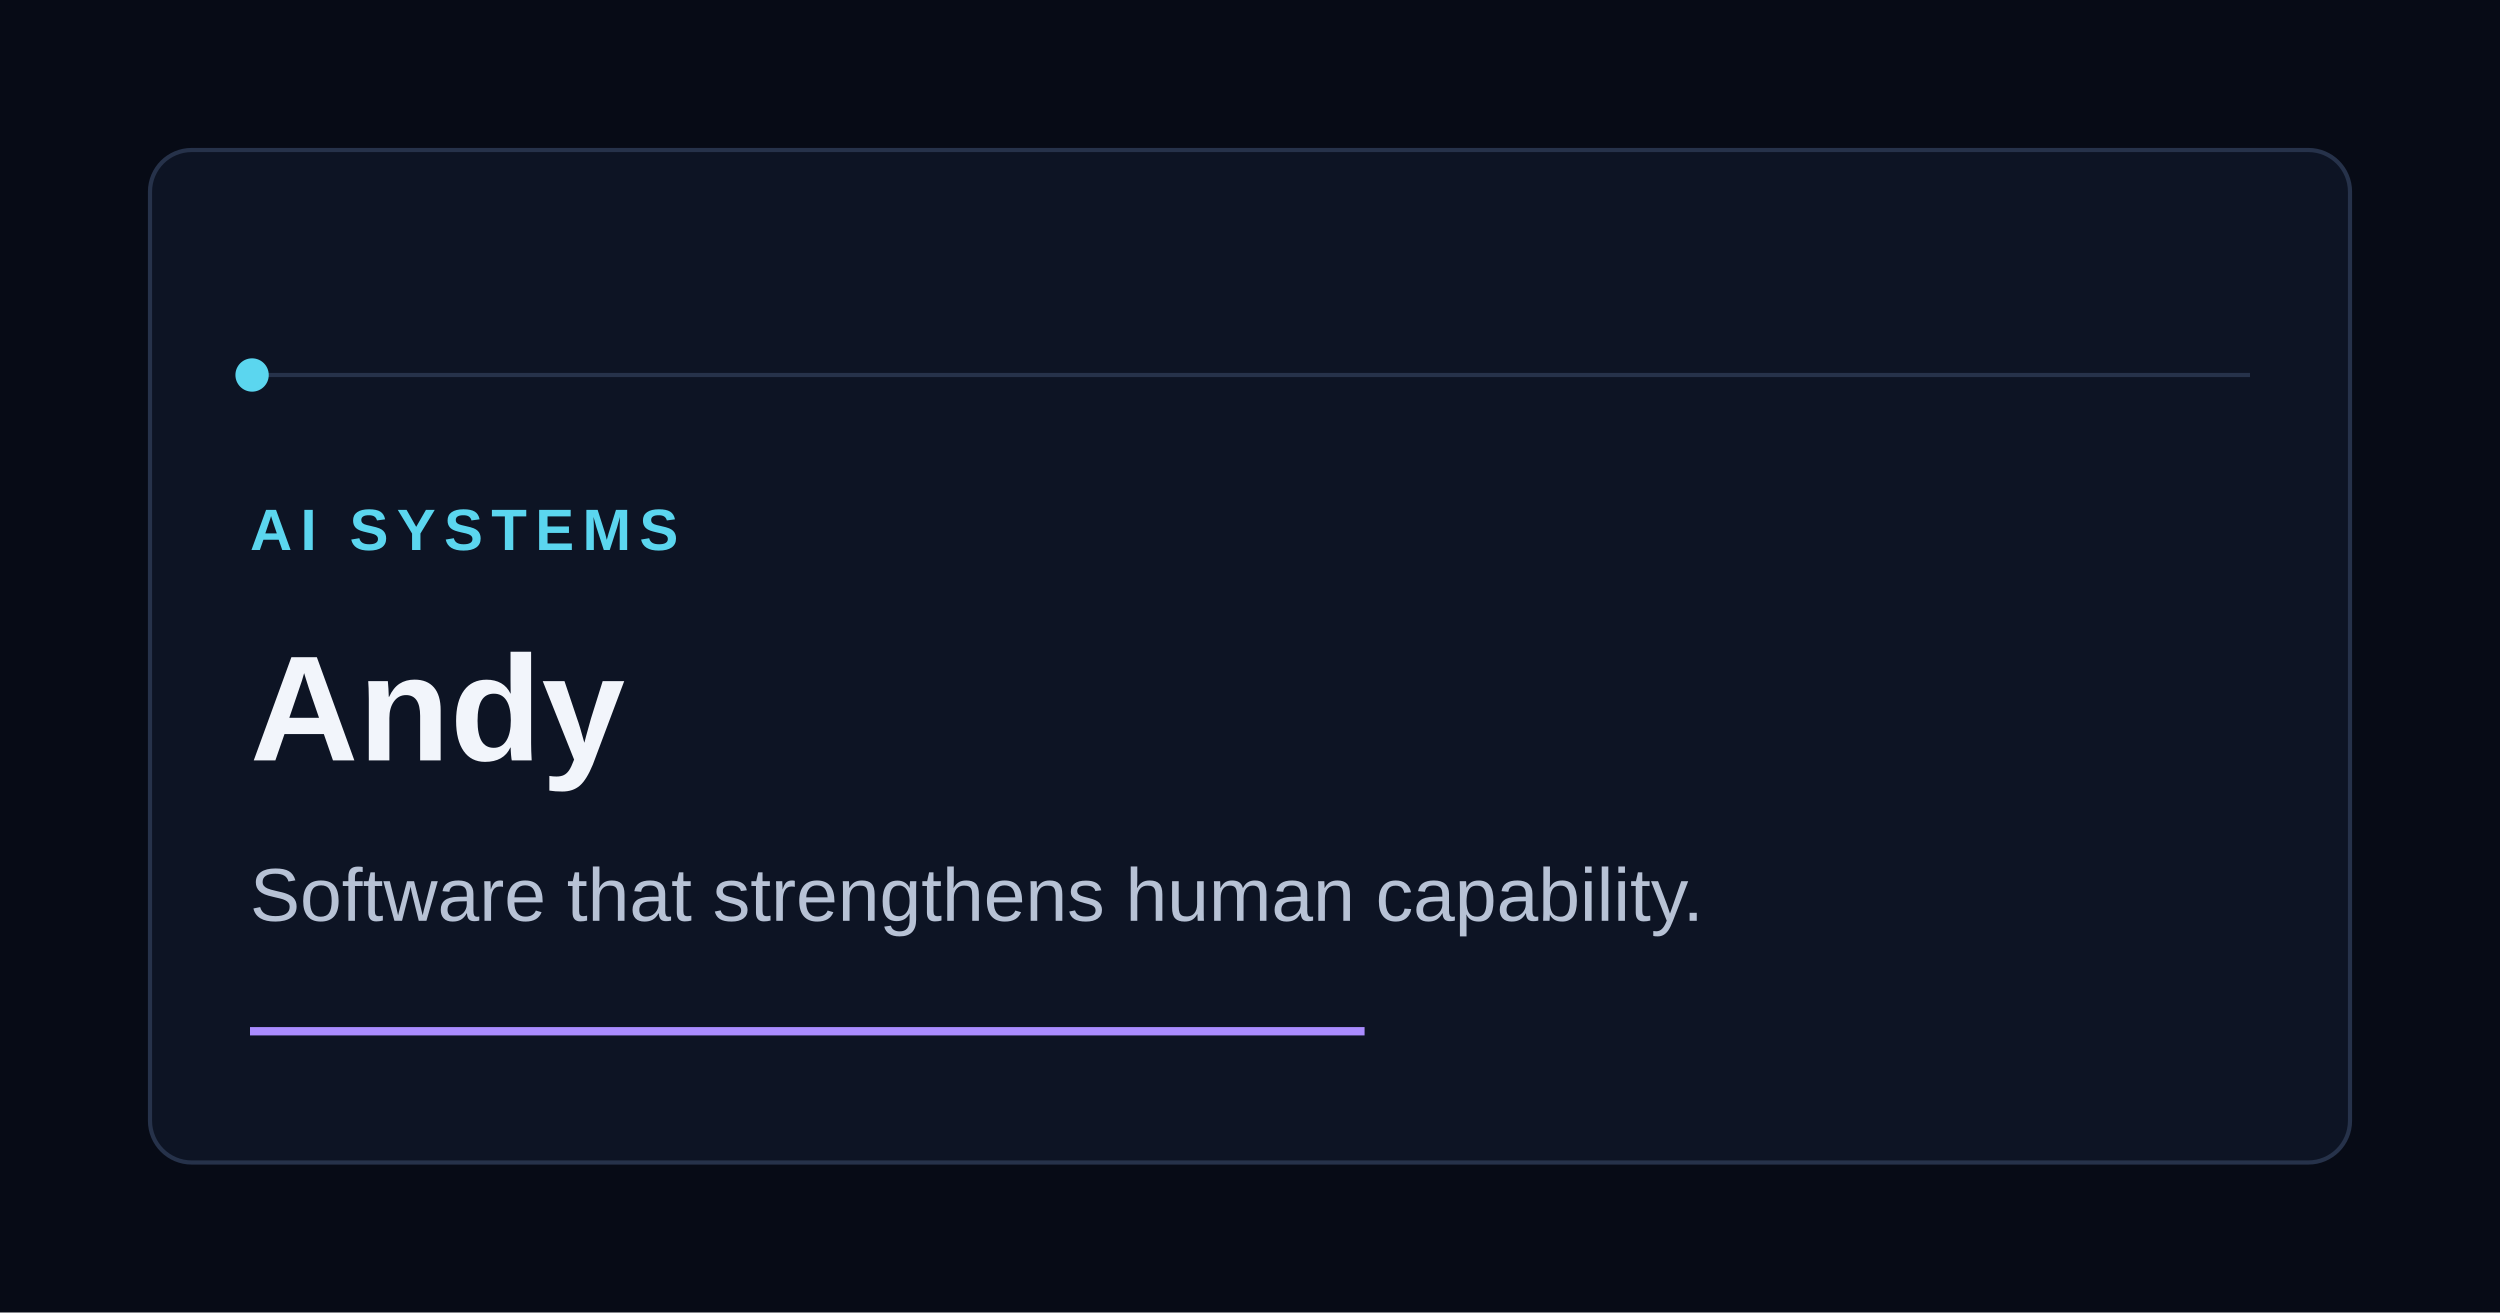
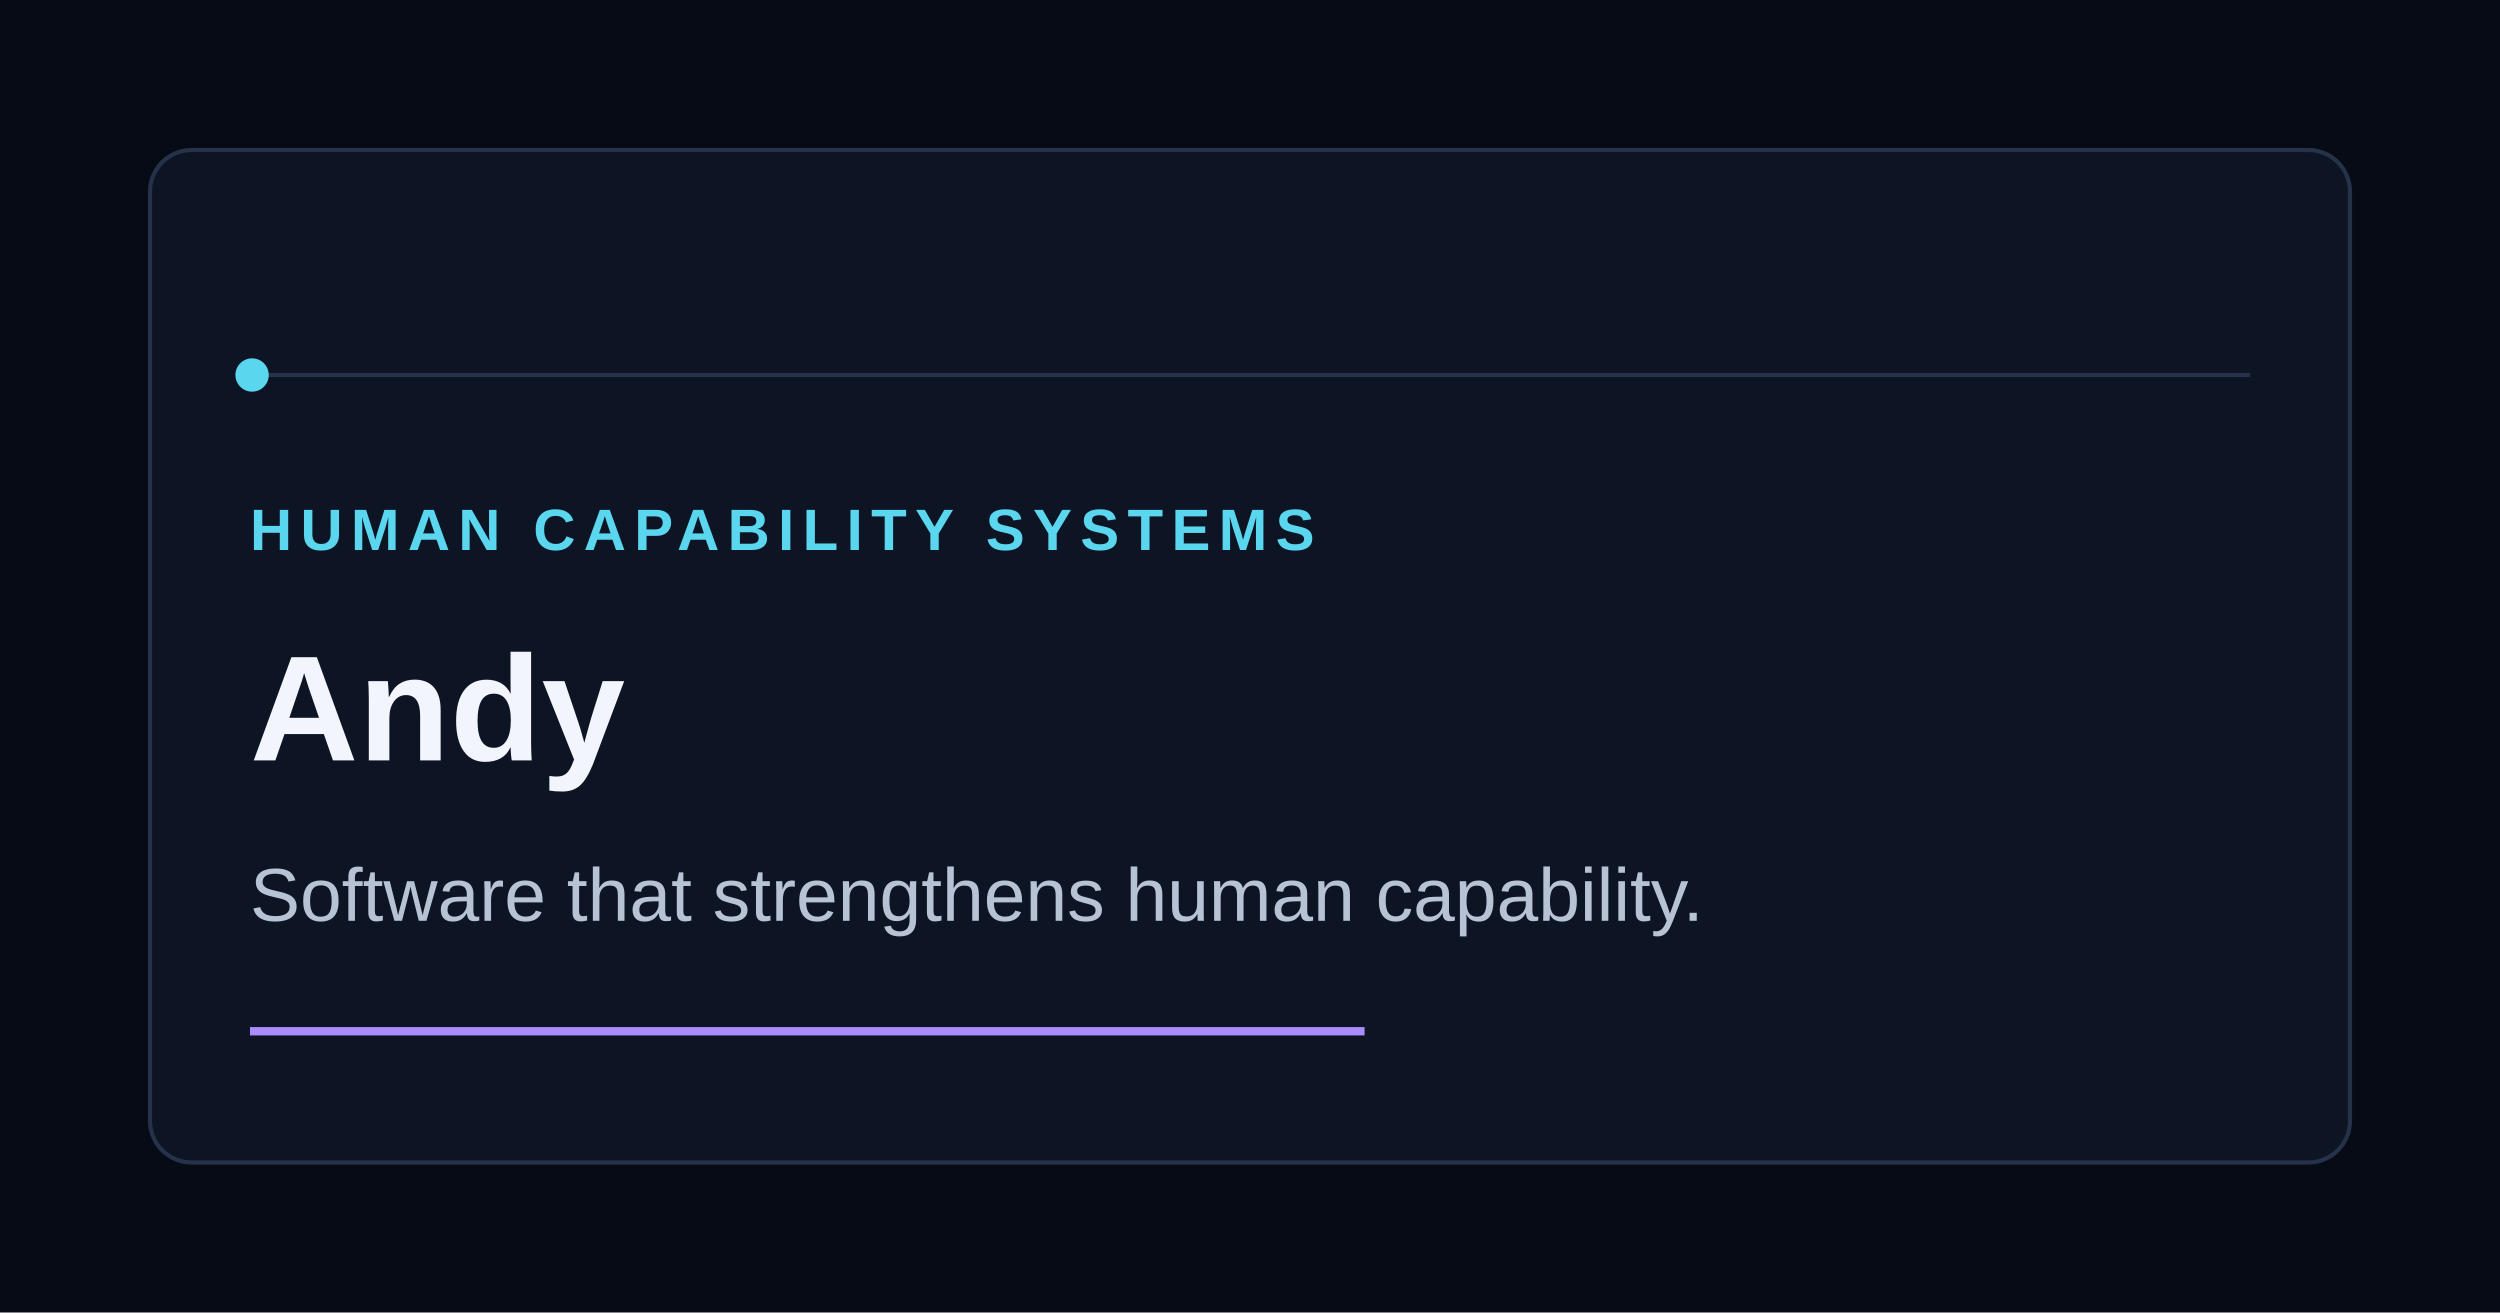
<svg xmlns="http://www.w3.org/2000/svg" width="1200" height="630" viewBox="0 0 1200 630" role="img" aria-labelledby="title description">
  <rect width="1200" height="630" fill="#070b16" />
  <rect x="72" y="72" width="1056" height="486" rx="20" fill="#0d1424" stroke="#26324a" stroke-width="2" />
  <path d="M120 180H1080" stroke="#26324a" stroke-width="2" />
  <circle cx="121" cy="180" r="8" fill="#5bd6ef" />
-   <text x="120" y="264" fill="#5bd6ef" font-family="Arial, sans-serif" font-size="28" font-weight="700" letter-spacing="4">AI SYSTEMS</text>
+   <text x="120" y="264" fill="#5bd6ef" font-family="Arial, sans-serif" font-size="28" font-weight="700" letter-spacing="4">HUMAN CAPABILITY SYSTEMS</text>
  <text x="120" y="365" fill="#f2f5fb" font-family="Arial, sans-serif" font-size="72" font-weight="700">Andy</text>
  <text x="120" y="442" fill="#b7c2d5" font-family="Arial, sans-serif" font-size="36">Software that strengthens human capability.</text>
  <path d="M120 495H655" stroke="#aa8cff" stroke-width="4" />
</svg>
